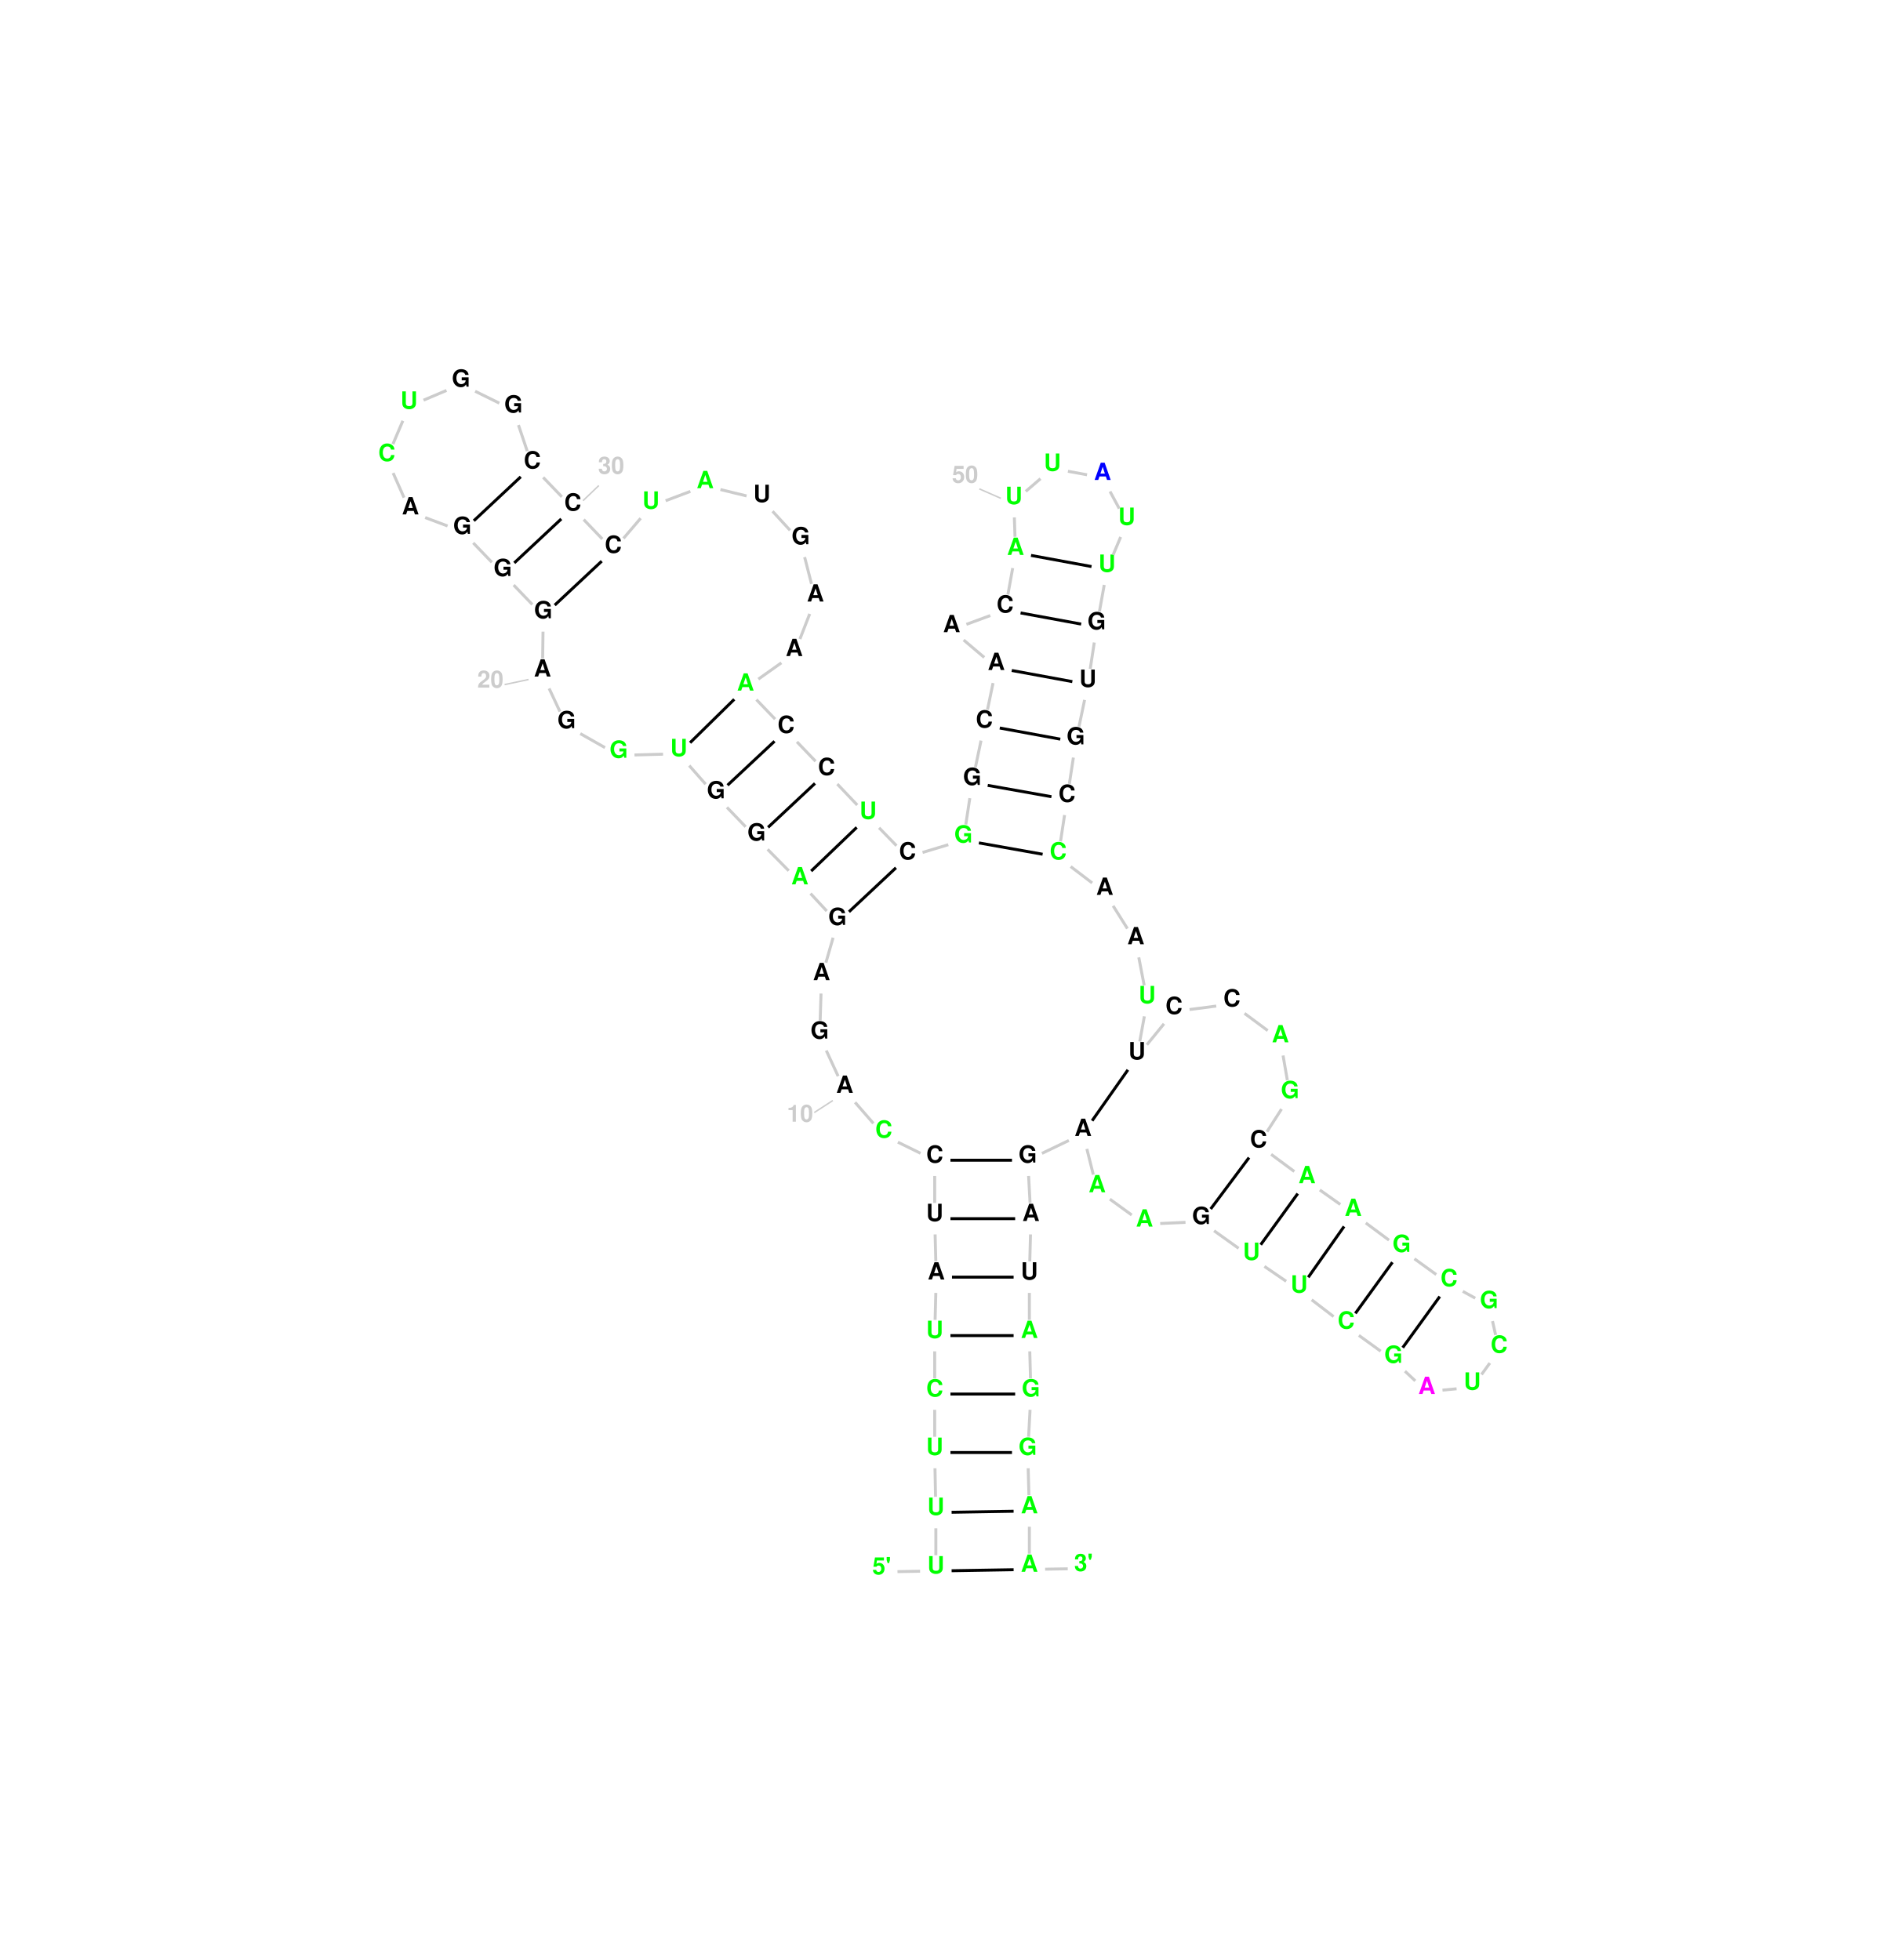
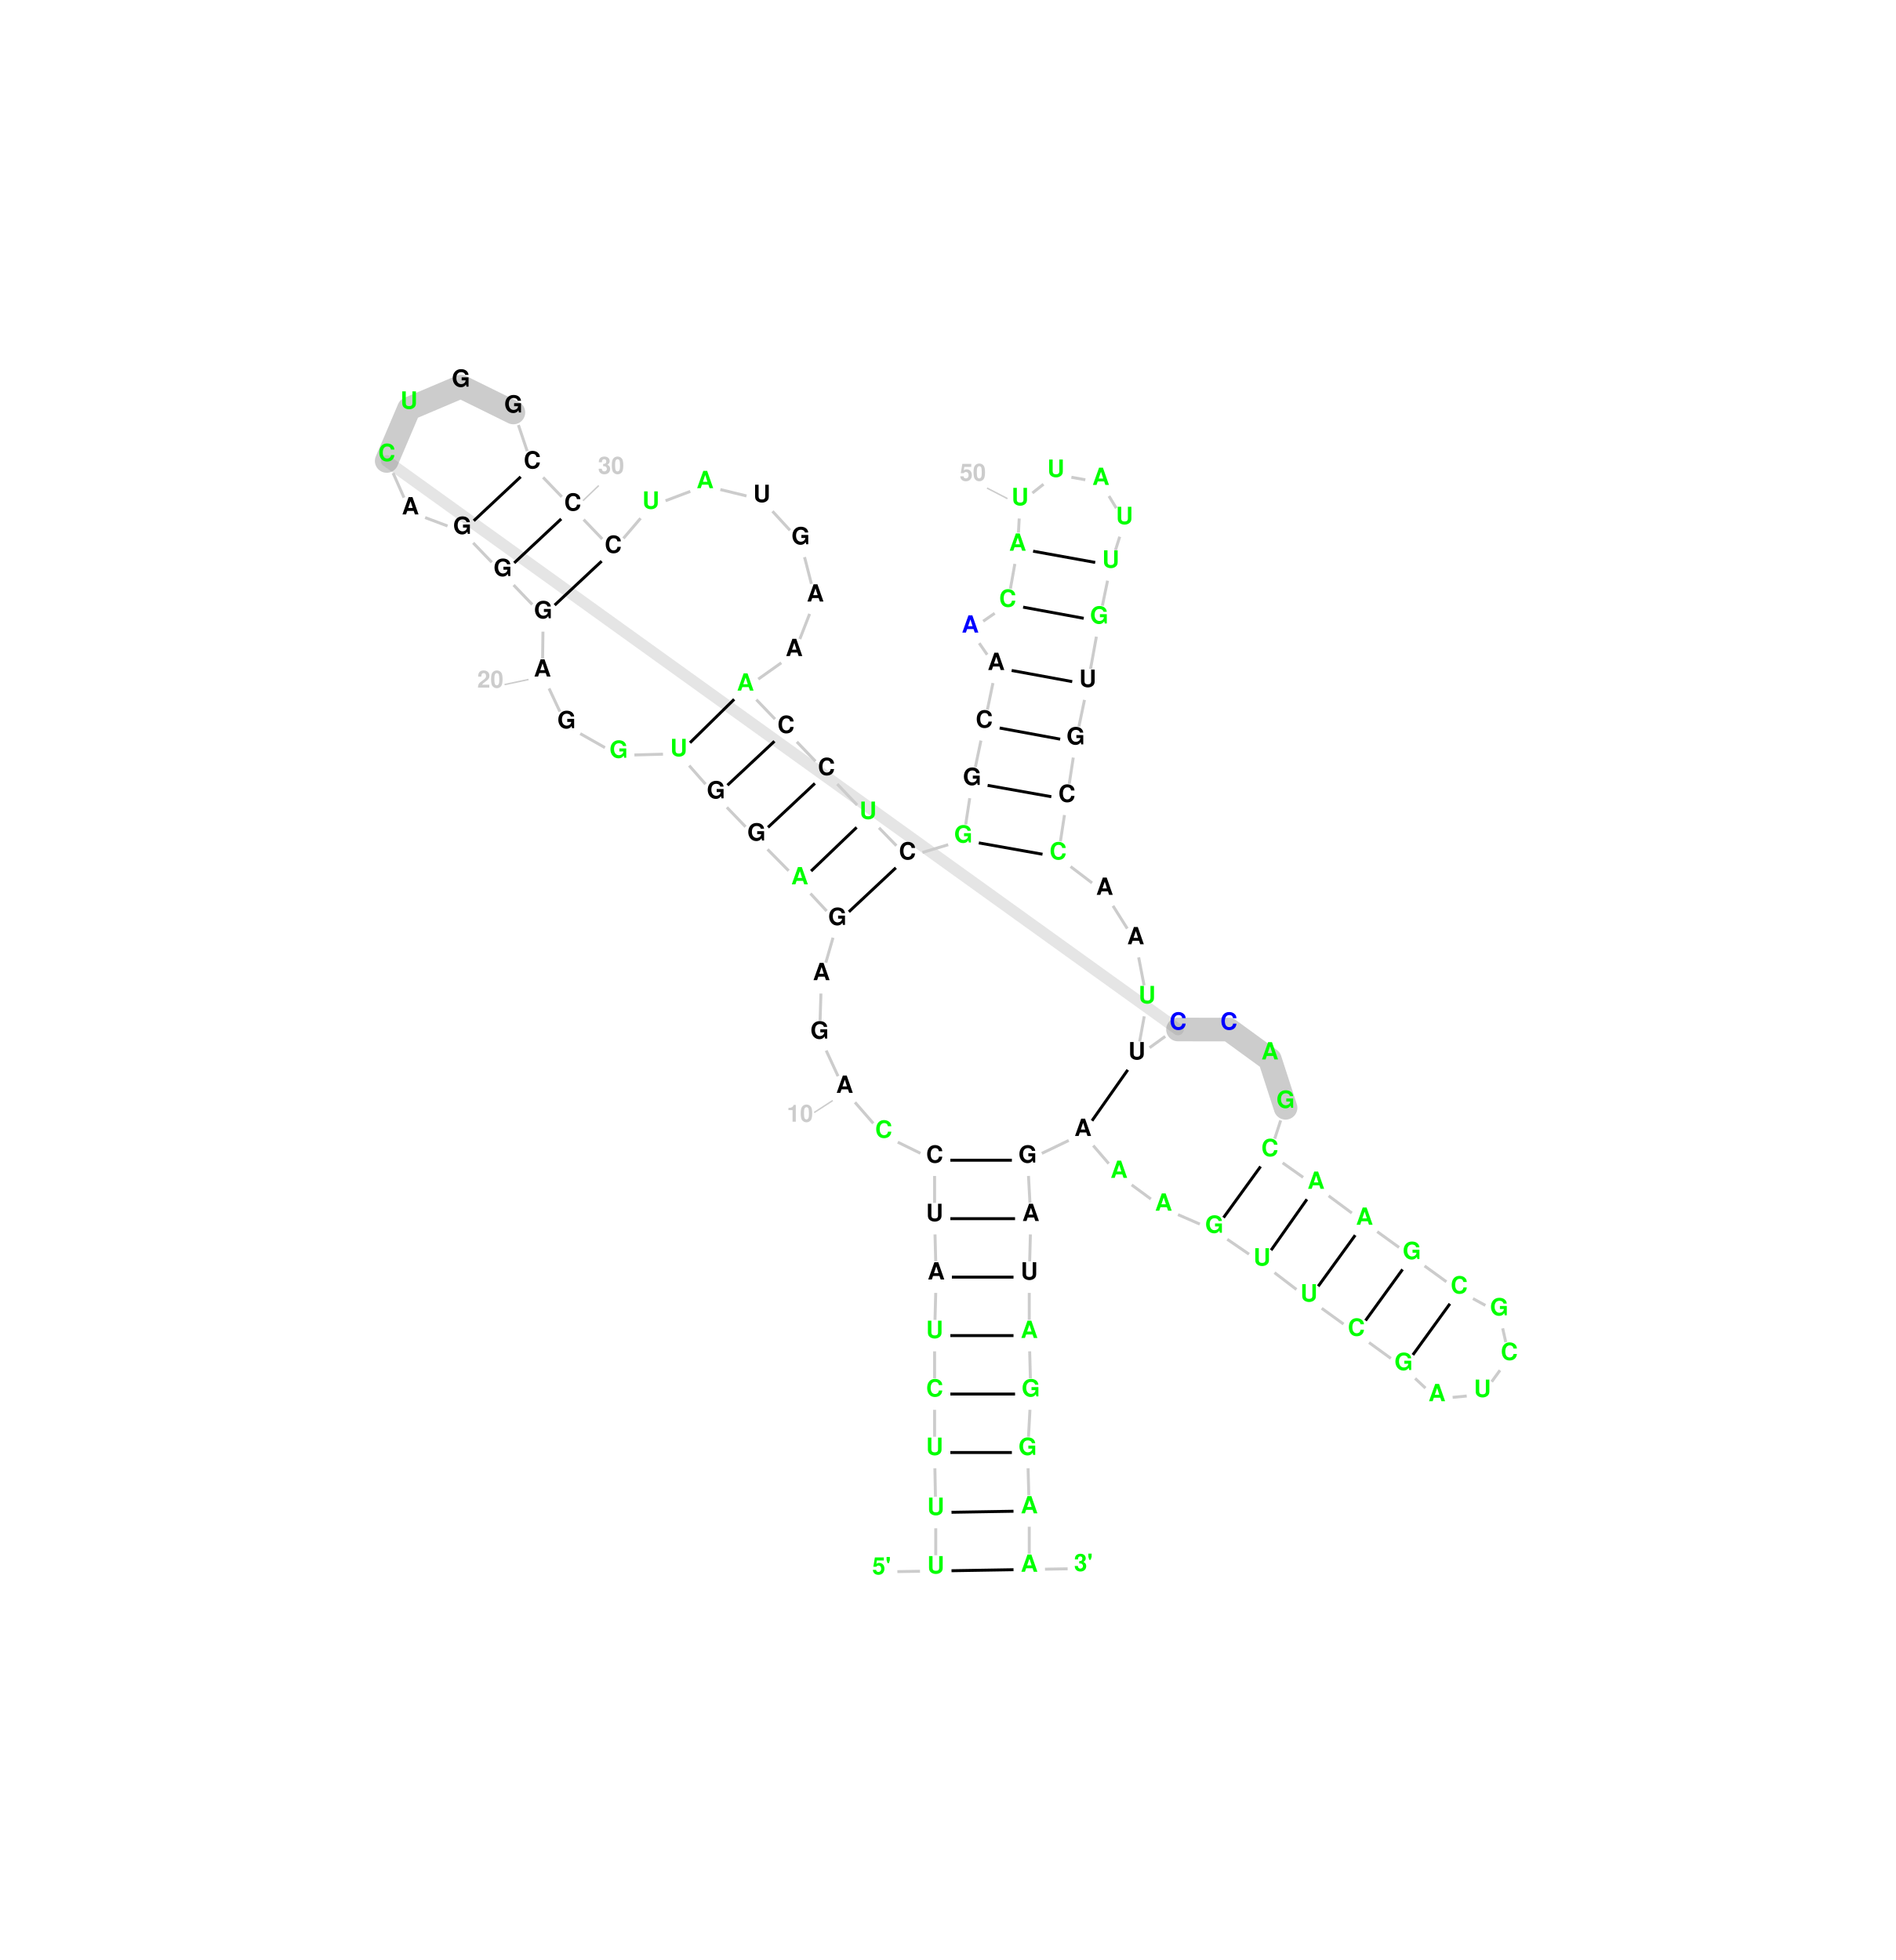
- <svg xmlns="http://www.w3.org/2000/svg" width="243.806" height="253.46" style="font-size: 3.056px; font-weight: bold; font-family: Helvetica; ">
+ <svg xmlns="http://www.w3.org/2000/svg" width="245.139" height="253.46" style="font-size: 3.056px; font-weight: bold; font-family: Helvetica; ">
  <g>
    <style type="text/css">


text.red {fill: rgb(255, 0, 255); }
text.green {fill: rgb(0, 255, 0); }
text.blue {fill: rgb(0, 0, 255); }
text.black {fill: rgb(0, 0, 0); }
text.gray {fill: rgb(204, 204, 204); }
text.brown {fill: rgb(211.65, 104.55, 30.6); }
text {fill: rgb(0, 0, 0); text-anchor: middle; alignment-baseline: middle; }
circle.red {stroke: rgb(255, 0, 255); fill: none; }
circle.green {stroke: rgb(0, 255, 0); fill: none; }
circle.blue {stroke: rgb(0, 0, 255); fill: none; }
circle.black {stroke: rgb(0, 0, 0); fill: none; }
circle.gray {stroke: rgb(204, 204, 204); fill: none; }
circle.brown {stroke: rgb(211.65, 104.55, 30.6); fill: none; }
- circle {stroke: rgb(0, 0, 0); }
line.red {stroke: rgb(255, 0, 255); stroke-width: 0.382; }
line.green {stroke: rgb(0, 255, 0); stroke-width: 0.382; }
line.blue {stroke: rgb(0, 0, 255); stroke-width: 0.382; }
line.black {stroke: rgb(0, 0, 0); stroke-width: 0.382; }
line.gray {stroke: rgb(204, 204, 204); stroke-width: 0.382; }
line.brown {stroke: rgb(211.65, 104.55, 30.6); stroke-width: 0.382; }
line {stroke: rgb(0, 0, 0); }
text.numbering-label {fill: rgb(204, 204, 204);}
line.numbering-line {stroke: rgb(204, 204, 204); stroke-width: 0.191;}
line.predicted {stroke: rgb(0, 0, 0); stroke-dasharray: 2}
.template {visibility:hidden}
+ polyline {fill:none; stroke-linejoin:round; }
+ .pseudoknot_segment1 {stroke-linecap:round; stroke-opacity: 0.4; stroke-width:3.056px}
+ .pseudoknot_segment2 {stroke-linecap:round; stroke-opacity: 0.4; stroke-width:3.056px}
+ .pseudoknot_connection {stroke-linecap:round; stroke-opacity: 0.2; stroke-width:1.5}

</style>
  </g>
  <g>
+     <polyline points="50 59.61, 52.88 52.85, 59.6 50, 66.38 53.34" class="gray pseudoknot_segment1" stroke="gray" title="Pseudoknot 25:28--64:67(CUGG--CCAG)" id="pn-25-28-64-67" />
+   </g>
+   <g>
+     <polyline points="152.31 133.132, 158.881 133.138, 164.193 137.005, 166.219 143.256" class="gray pseudoknot_segment2" stroke="gray" title="Pseudoknot 25:28--64:67(CUGG--CCAG)" id="pn-25-28-64-67" />
+   </g>
+   <g>
+     <polyline points="50 59.61, 152.31 133.132" class="gray pseudoknot_connection" stroke="gray" title="Pseudoknot 25:28--64:67(CUGG--CCAG)" id="pn-25-28-64-67" />
+   </g>
+   <g>
    <text x="113.991" y="203.576" class="green">5'</text>
  </g>
  <g>
    <text x="120.99" y="203.46" class="green">U</text>
  </g>
  <g>
    <line x1="123.027" y1="203.121" x2="131.043" y2="202.988" class="black" />
  </g>
  <g>
    <text x="120.99" y="195.9" class="green">U</text>
  </g>
  <g>
    <line x1="123.027" y1="195.561" x2="131.043" y2="195.428" class="black" />
  </g>
  <g>
    <text x="120.84" y="188.14" class="green">U</text>
  </g>
  <g>
    <line x1="122.877" y1="187.834" x2="130.833" y2="187.834" class="black" />
  </g>
  <g>
    <text x="120.84" y="180.58" class="green">C</text>
  </g>
  <g>
    <line x1="122.877" y1="180.274" x2="131.243" y2="180.274" class="black" />
  </g>
  <g>
    <text x="120.84" y="173.02" class="green">U</text>
  </g>
  <g>
    <line x1="122.877" y1="172.714" x2="131.043" y2="172.714" class="black" />
  </g>
  <g>
    <text x="121.04" y="165.46" class="black">A</text>
  </g>
  <g>
    <line x1="123.077" y1="165.154" x2="131.043" y2="165.154" class="black" />
  </g>
  <g>
    <text x="120.84" y="157.9" class="black">U</text>
  </g>
  <g>
    <line x1="122.877" y1="157.594" x2="131.243" y2="157.594" class="black" />
  </g>
  <g>
    <text x="120.84" y="150.34" class="black">C</text>
  </g>
  <g>
    <line x1="122.877" y1="150.034" x2="130.833" y2="150.034" class="black" />
  </g>
  <g>
    <text x="114.25" y="147.11" class="green">C</text>
  </g>
  <g>
    <text x="109.21" y="141.32" class="black">A</text>
  </g>
  <g>
    <text x="103.436" y="145.055" class="numbering-label sequential">10</text>
  </g>
  <g>
    <line x1="107.67" y1="142.316" x2="105.27" y2="143.869" class="numbering-line sequential" />
  </g>
  <g>
    <text x="105.97" y="134.31" class="black">G</text>
  </g>
  <g>
    <text x="106.21" y="126.75" class="black">A</text>
  </g>
  <g>
    <text x="108.27" y="119.61" class="black">G</text>
  </g>
  <g>
    <line x1="109.757" y1="117.911" x2="115.833" y2="112.218" class="black" />
  </g>
  <g>
    <text x="103.4" y="114.36" class="green">A</text>
  </g>
  <g>
    <line x1="104.87" y1="112.644" x2="110.76" y2="106.995" class="black" />
  </g>
  <g>
    <text x="97.81" y="108.69" class="black">G</text>
  </g>
  <g>
    <line x1="99.297" y1="106.991" x2="105.363" y2="101.307" class="black" />
  </g>
  <g>
    <text x="92.57" y="103.24" class="black">G</text>
  </g>
  <g>
    <line x1="94.058" y1="101.542" x2="100.132" y2="95.857" class="black" />
  </g>
  <g>
    <text x="87.76" y="97.78" class="green">U</text>
  </g>
  <g>
    <line x1="89.213" y1="96.046" x2="94.927" y2="90.432" class="black" />
  </g>
  <g>
    <text x="79.99" y="97.99" class="green">G</text>
  </g>
  <g>
    <text x="73.25" y="94.17" class="black">G</text>
  </g>
  <g>
    <text x="70.13" y="87.49" class="black">A</text>
  </g>
  <g>
    <text x="63.404" y="88.918" class="numbering-label sequential">20</text>
  </g>
  <g>
    <line x1="68.336" y1="87.871" x2="65.237" y2="88.529" class="numbering-line sequential" />
  </g>
  <g>
    <text x="70.23" y="79.95" class="black">G</text>
  </g>
  <g>
    <line x1="71.718" y1="78.252" x2="77.792" y2="72.567" class="black" />
  </g>
  <g>
    <text x="65" y="74.49" class="black">G</text>
  </g>
  <g>
    <line x1="66.488" y1="72.792" x2="72.562" y2="67.107" class="black" />
  </g>
  <g>
    <text x="59.77" y="69.04" class="black">G</text>
  </g>
  <g>
    <line x1="61.257" y1="67.341" x2="67.323" y2="61.657" class="black" />
  </g>
  <g>
    <text x="53.06" y="66.52" class="black">A</text>
  </g>
  <g>
    <text x="50" y="59.61" class="green">C</text>
  </g>
  <g>
    <text x="52.88" y="52.85" class="green">U</text>
  </g>
  <g>
    <text x="59.6" y="50" class="black">G</text>
  </g>
  <g>
    <text x="66.38" y="53.34" class="black">G</text>
  </g>
  <g>
    <text x="68.81" y="60.57" class="black">C</text>
  </g>
  <g>
    <text x="74.05" y="66.02" class="black">C</text>
  </g>
  <g>
    <text x="79.011" y="61.259" class="numbering-label sequential">30</text>
  </g>
  <g>
    <line x1="75.373" y1="64.75" x2="77.419" y2="62.787" class="numbering-line sequential" />
  </g>
  <g>
    <text x="79.28" y="71.48" class="black">C</text>
  </g>
  <g>
    <text x="84.15" y="65.78" class="green">U</text>
  </g>
  <g>
    <text x="91.16" y="63.13" class="green">A</text>
  </g>
  <g>
    <text x="98.5" y="64.92" class="black">U</text>
  </g>
  <g>
    <text x="103.52" y="70.38" class="black">G</text>
  </g>
  <g>
    <text x="105.42" y="77.79" class="black">A</text>
  </g>
  <g>
    <text x="102.68" y="84.84" class="black">A</text>
  </g>
  <g>
    <text x="96.38" y="89.31" class="green">A</text>
  </g>
  <g>
    <text x="101.62" y="94.77" class="black">C</text>
  </g>
  <g>
    <text x="106.85" y="100.22" class="black">C</text>
  </g>
  <g>
    <text x="112.23" y="105.89" class="green">U</text>
  </g>
  <g>
    <text x="117.32" y="111.13" class="black">C</text>
  </g>
  <g>
    <text x="124.55" y="108.95" class="green">G</text>
  </g>
  <g>
    <line x1="126.556" y1="109.001" x2="134.794" y2="110.467" class="black" />
  </g>
  <g>
    <text x="125.69" y="101.51" class="black">G</text>
  </g>
  <g>
    <line x1="127.696" y1="101.561" x2="135.934" y2="103.027" class="black" />
  </g>
  <g>
    <text x="127.25" y="94.08" class="black">C</text>
  </g>
  <g>
    <line x1="129.254" y1="94.144" x2="137.076" y2="95.585" class="black" />
  </g>
  <g>
    <text x="128.8" y="86.64" class="black">A</text>
  </g>
  <g>
    <line x1="130.804" y1="86.703" x2="138.636" y2="88.145" class="black" />
  </g>
  <g>
-     <text x="123.03" y="81.75" class="black">A</text>
-   </g>
-   <g>
-     <text x="129.94" y="79.2" class="black">C</text>
-   </g>
-   <g>
-     <line x1="131.944" y1="79.263" x2="139.776" y2="80.705" class="black" />
-   </g>
-   <g>
-     <text x="131.29" y="71.76" class="green">A</text>
-   </g>
-   <g>
-     <line x1="133.294" y1="71.824" x2="141.116" y2="73.265" class="black" />
-   </g>
-   <g>
-     <text x="131.071" y="65.177" class="green">U</text>
-   </g>
-   <g>
-     <text x="124.774" y="62.415" class="numbering-label sequential">50</text>
-   </g>
-   <g>
-     <line x1="129.392" y1="64.441" x2="126.608" y2="63.219" class="numbering-line sequential" />
-   </g>
-   <g>
-     <text x="136.062" y="60.88" class="green">U</text>
-   </g>
-   <g>
-     <text x="142.54" y="62.073" class="blue">A</text>
-   </g>
-   <g>
-     <text x="145.671" y="67.868" class="green">U</text>
-   </g>
-   <g>
-     <text x="143.12" y="73.94" class="green">U</text>
-   </g>
-   <g>
-     <text x="141.78" y="81.38" class="black">G</text>
+     <text x="125.448" y="81.804" class="blue">A</text>
+   </g>
+   <g>
+     <text x="130.284" y="78.451" class="green">C</text>
+   </g>
+   <g>
+     <line x1="132.287" y1="78.515" x2="140.12" y2="79.957" class="black" />
+   </g>
+   <g>
+     <text x="131.574" y="71.221" class="green">A</text>
+   </g>
+   <g>
+     <line x1="133.579" y1="71.279" x2="141.609" y2="72.733" class="black" />
+   </g>
+   <g>
+     <text x="131.889" y="65.324" class="green">U</text>
+   </g>
+   <g>
+     <text x="125.781" y="62.163" class="numbering-label sequential">50</text>
+   </g>
+   <g>
+     <line x1="130.26" y1="64.481" x2="127.615" y2="63.112" class="numbering-line sequential" />
+   </g>
+   <g>
+     <text x="136.521" y="61.66" class="green">U</text>
+   </g>
+   <g>
+     <text x="142.333" y="62.712" class="green">A</text>
+   </g>
+   <g>
+     <text x="145.387" y="67.768" class="green">U</text>
+   </g>
+   <g>
+     <text x="143.614" y="73.401" class="green">U</text>
+   </g>
+   <g>
+     <text x="142.124" y="80.631" class="green">G</text>
  </g>
  <g>
    <text x="140.64" y="88.82" class="black">U</text>
  </g>
  <g>
    <text x="139.08" y="96.26" class="black">G</text>
  </g>
  <g>
    <text x="137.94" y="103.69" class="black">C</text>
  </g>
  <g>
    <text x="136.8" y="111.13" class="green">C</text>
  </g>
  <g>
    <text x="142.82" y="115.72" class="black">A</text>
  </g>
  <g>
    <text x="146.84" y="122.11" class="black">A</text>
  </g>
  <g>
    <text x="148.31" y="129.73" class="green">U</text>
  </g>
  <g>
    <text x="146.99" y="136.99" class="black">U</text>
  </g>
  <g>
    <line x1="145.818" y1="138.351" x2="141.192" y2="144.928" class="black" />
  </g>
  <g>
-     <text x="151.77" y="131.12" class="black">C</text>
-   </g>
-   <g>
-     <text x="159.26" y="130.14" class="black">C</text>
-   </g>
-   <g>
-     <text x="165.53" y="134.79" class="green">A</text>
-   </g>
-   <g>
-     <text x="166.78" y="142.01" class="green">G</text>
-   </g>
-   <g>
-     <text x="162.7" y="148.37" class="black">C</text>
-   </g>
-   <g>
-     <line x1="161.481" y1="149.697" x2="156.519" y2="156.342" class="black" />
-   </g>
-   <g>
-     <text x="168.97" y="153.01" class="green">A</text>
-   </g>
-   <g>
-     <line x1="167.775" y1="154.354" x2="162.985" y2="160.964" class="black" />
-   </g>
-   <g>
-     <text x="174.94" y="157.24" class="green">A</text>
-   </g>
-   <g>
-     <line x1="173.767" y1="158.6" x2="169.133" y2="165.179" class="black" />
-   </g>
-   <g>
-     <text x="181.21" y="161.89" class="green">G</text>
-   </g>
-   <g>
-     <line x1="180.015" y1="163.234" x2="175.225" y2="169.844" class="black" />
-   </g>
-   <g>
-     <text x="187.33" y="166.32" class="green">C</text>
-   </g>
-   <g>
-     <line x1="186.135" y1="167.664" x2="181.345" y2="174.274" class="black" />
-   </g>
-   <g>
-     <text x="192.51" y="169.158" class="green">G</text>
-   </g>
-   <g>
-     <text x="193.806" y="174.921" class="green">C</text>
-   </g>
-   <g>
-     <text x="190.341" y="179.704" class="green">U</text>
-   </g>
-   <g>
-     <text x="184.461" y="180.268" class="red">A</text>
-   </g>
-   <g>
-     <text x="180.15" y="176.23" class="green">G</text>
-   </g>
-   <g>
-     <text x="174.03" y="171.8" class="green">C</text>
-   </g>
-   <g>
-     <text x="167.96" y="167.15" class="green">U</text>
-   </g>
-   <g>
-     <text x="161.79" y="162.92" class="green">U</text>
-   </g>
-   <g>
-     <text x="155.3" y="158.28" class="black">G</text>
-   </g>
-   <g>
-     <text x="147.96" y="158.62" class="green">A</text>
-   </g>
-   <g>
-     <text x="141.84" y="154.18" class="green">A</text>
+     <text x="152.31" y="133.132" class="blue">C</text>
+   </g>
+   <g>
+     <text x="158.881" y="133.138" class="blue">C</text>
+   </g>
+   <g>
+     <text x="164.193" y="137.005" class="green">A</text>
+   </g>
+   <g>
+     <text x="166.219" y="143.256" class="green">G</text>
+   </g>
+   <g>
+     <text x="164.183" y="149.504" class="green">C</text>
+   </g>
+   <g>
+     <line x1="162.987" y1="150.848" x2="158.198" y2="157.458" class="black" />
+   </g>
+   <g>
+     <text x="170.153" y="153.734" class="green">A</text>
+   </g>
+   <g>
+     <line x1="168.979" y1="155.094" x2="164.346" y2="161.673" class="black" />
+   </g>
+   <g>
+     <text x="176.423" y="158.384" class="green">A</text>
+   </g>
+   <g>
+     <line x1="175.227" y1="159.728" x2="170.438" y2="166.338" class="black" />
+   </g>
+   <g>
+     <text x="182.543" y="162.814" class="green">G</text>
+   </g>
+   <g>
+     <line x1="181.347" y1="164.158" x2="176.558" y2="170.768" class="black" />
+   </g>
+   <g>
+     <text x="188.663" y="167.254" class="green">C</text>
+   </g>
+   <g>
+     <line x1="187.467" y1="168.598" x2="182.678" y2="175.208" class="black" />
+   </g>
+   <g>
+     <text x="193.842" y="170.092" class="green">G</text>
+   </g>
+   <g>
+     <text x="195.139" y="175.855" class="green">C</text>
+   </g>
+   <g>
+     <text x="191.673" y="180.638" class="green">U</text>
+   </g>
+   <g>
+     <text x="185.794" y="181.202" class="green">A</text>
+   </g>
+   <g>
+     <text x="181.483" y="177.164" class="green">G</text>
+   </g>
+   <g>
+     <text x="175.363" y="172.724" class="green">C</text>
+   </g>
+   <g>
+     <text x="169.243" y="168.294" class="green">U</text>
+   </g>
+   <g>
+     <text x="163.173" y="163.644" class="green">U</text>
+   </g>
+   <g>
+     <text x="157.003" y="159.414" class="green">G</text>
+   </g>
+   <g>
+     <text x="150.442" y="156.565" class="green">A</text>
+   </g>
+   <g>
+     <text x="144.684" y="152.322" class="green">A</text>
  </g>
  <g>
    <text x="140.02" y="146.9" class="black">A</text>
  </g>
  <g>
    <text x="132.87" y="150.34" class="black">G</text>
  </g>
  <g>
    <text x="133.28" y="157.9" class="black">A</text>
  </g>
  <g>
    <text x="133.08" y="165.46" class="black">U</text>
  </g>
  <g>
    <text x="133.08" y="173.02" class="green">A</text>
  </g>
  <g>
    <text x="133.28" y="180.58" class="green">G</text>
  </g>
  <g>
    <text x="132.87" y="188.14" class="green">G</text>
  </g>
  <g>
    <text x="133.08" y="195.7" class="green">A</text>
  </g>
  <g>
    <text x="133.08" y="203.26" class="green">A</text>
  </g>
  <g>
    <text x="140.079" y="203.144" class="green">3'</text>
  </g>
  <g>
    <line x1="116.028" y1="203.236" x2="118.953" y2="203.188" class="gray" />
  </g>
  <g>
    <line x1="120.99" y1="201.117" x2="120.99" y2="197.632" class="gray" />
  </g>
  <g>
    <line x1="120.951" y1="193.557" x2="120.879" y2="189.871" class="gray" />
  </g>
  <g>
    <line x1="120.84" y1="185.797" x2="120.84" y2="182.312" class="gray" />
  </g>
  <g>
    <line x1="120.84" y1="178.237" x2="120.84" y2="174.752" class="gray" />
  </g>
  <g>
    <line x1="120.894" y1="170.678" x2="120.986" y2="167.191" class="gray" />
  </g>
  <g>
    <line x1="120.986" y1="163.118" x2="120.894" y2="159.631" class="gray" />
  </g>
  <g>
    <line x1="120.84" y1="155.557" x2="120.84" y2="152.072" class="gray" />
  </g>
  <g>
    <line x1="119.01" y1="149.138" x2="116.08" y2="147.701" class="gray" />
  </g>
  <g>
    <line x1="112.912" y1="145.268" x2="110.548" y2="142.551" class="gray" />
  </g>
  <g>
    <line x1="108.355" y1="139.165" x2="106.825" y2="135.854" class="gray" />
  </g>
  <g>
    <line x1="106.035" y1="131.968" x2="106.145" y2="128.481" class="gray" />
  </g>
  <g>
    <line x1="106.775" y1="124.487" x2="107.705" y2="121.262" class="gray" />
  </g>
  <g>
    <line x1="106.884" y1="117.811" x2="104.786" y2="115.548" class="gray" />
  </g>
  <g>
    <line x1="101.97" y1="112.603" x2="99.24" y2="109.835" class="gray" />
  </g>
  <g>
    <line x1="96.398" y1="106.916" x2="93.982" y2="104.403" class="gray" />
  </g>
  <g>
    <line x1="91.223" y1="101.406" x2="89.107" y2="99.003" class="gray" />
  </g>
  <g>
    <line x1="85.723" y1="97.529" x2="82.027" y2="97.629" class="gray" />
  </g>
  <g>
    <line x1="78.217" y1="96.68" x2="75.023" y2="94.869" class="gray" />
  </g>
  <g>
    <line x1="72.388" y1="92.018" x2="70.992" y2="89.03" class="gray" />
  </g>
  <g>
    <line x1="70.157" y1="85.147" x2="70.203" y2="81.682" class="gray" />
  </g>
  <g>
    <line x1="68.821" y1="78.173" x2="66.409" y2="75.656" class="gray" />
  </g>
  <g>
    <line x1="63.589" y1="72.714" x2="61.181" y2="70.204" class="gray" />
  </g>
  <g>
    <line x1="57.863" y1="68.018" x2="54.967" y2="66.931" class="gray" />
  </g>
  <g>
    <line x1="52.235" y1="64.351" x2="50.825" y2="61.167" class="gray" />
  </g>
  <g>
    <line x1="50.799" y1="57.43" x2="52.081" y2="54.419" class="gray" />
  </g>
  <g>
    <line x1="54.756" y1="51.749" x2="57.724" y2="50.49" class="gray" />
  </g>
  <g>
    <line x1="61.428" y1="50.595" x2="64.552" y2="52.134" class="gray" />
  </g>
  <g>
    <line x1="67.029" y1="54.966" x2="68.161" y2="58.333" class="gray" />
  </g>
  <g>
    <line x1="70.222" y1="61.733" x2="72.638" y2="64.246" class="gray" />
  </g>
  <g>
    <line x1="75.459" y1="67.186" x2="77.871" y2="69.703" class="gray" />
  </g>
  <g>
    <line x1="80.603" y1="69.625" x2="82.826" y2="67.023" class="gray" />
  </g>
  <g>
    <line x1="86.056" y1="64.754" x2="89.254" y2="63.545" class="gray" />
  </g>
  <g>
    <line x1="93.139" y1="63.307" x2="96.52" y2="64.132" class="gray" />
  </g>
  <g>
    <line x1="99.879" y1="66.114" x2="102.141" y2="68.575" class="gray" />
  </g>
  <g>
    <line x1="104.026" y1="72.048" x2="104.914" y2="75.511" class="gray" />
  </g>
  <g>
    <line x1="104.682" y1="79.383" x2="103.418" y2="82.635" class="gray" />
  </g>
  <g>
    <line x1="101.018" y1="85.713" x2="98.042" y2="87.825" class="gray" />
  </g>
  <g>
    <line x1="97.791" y1="90.474" x2="100.209" y2="92.994" class="gray" />
  </g>
  <g>
    <line x1="103.031" y1="95.934" x2="105.439" y2="98.444" class="gray" />
  </g>
  <g>
    <line x1="108.252" y1="101.392" x2="110.828" y2="104.106" class="gray" />
  </g>
  <g>
    <line x1="113.65" y1="107.046" x2="115.9" y2="109.363" class="gray" />
  </g>
  <g>
    <line x1="119.271" y1="110.236" x2="122.599" y2="109.233" class="gray" />
  </g>
  <g>
    <line x1="124.859" y1="106.63" x2="125.381" y2="103.218" class="gray" />
  </g>
  <g>
    <line x1="126.109" y1="99.21" x2="126.831" y2="95.768" class="gray" />
  </g>
  <g>
    <line x1="127.666" y1="91.78" x2="128.384" y2="88.329" class="gray" />
  </g>
  <g>
-     <line x1="127.246" y1="85.017" x2="124.584" y2="82.762" class="gray" />
-   </g>
-   <g>
-     <line x1="124.941" y1="80.739" x2="128.029" y2="79.6" class="gray" />
-   </g>
-   <g>
-     <line x1="130.304" y1="76.89" x2="130.926" y2="73.459" class="gray" />
-   </g>
-   <g>
-     <line x1="131.222" y1="69.418" x2="131.139" y2="66.908" class="gray" />
-   </g>
-   <g>
-     <line x1="132.615" y1="63.542" x2="134.518" y2="61.903" class="gray" />
-   </g>
-   <g>
-     <line x1="138.066" y1="60.943" x2="140.536" y2="61.398" class="gray" />
-   </g>
-   <g>
-     <line x1="143.508" y1="63.56" x2="144.702" y2="65.769" class="gray" />
-   </g>
-   <g>
-     <line x1="144.882" y1="69.44" x2="143.909" y2="71.756" class="gray" />
-   </g>
-   <g>
-     <line x1="142.759" y1="75.64" x2="142.141" y2="79.069" class="gray" />
-   </g>
-   <g>
-     <line x1="141.471" y1="83.088" x2="140.949" y2="86.5" class="gray" />
+     <line x1="127.639" y1="84.66" x2="126.608" y2="83.173" class="gray" />
+   </g>
+   <g>
+     <line x1="127.122" y1="80.338" x2="128.609" y2="79.307" class="gray" />
+   </g>
+   <g>
+     <line x1="130.642" y1="76.14" x2="131.216" y2="72.922" class="gray" />
+   </g>
+   <g>
+     <line x1="131.682" y1="68.881" x2="131.78" y2="67.053" class="gray" />
+   </g>
+   <g>
+     <line x1="133.487" y1="63.754" x2="134.923" y2="62.618" class="gray" />
+   </g>
+   <g>
+     <line x1="138.526" y1="61.717" x2="140.328" y2="62.044" class="gray" />
+   </g>
+   <g>
+     <line x1="143.386" y1="64.151" x2="144.333" y2="65.718" class="gray" />
+   </g>
+   <g>
+     <line x1="144.775" y1="69.406" x2="144.225" y2="71.152" class="gray" />
+   </g>
+   <g>
+     <line x1="143.202" y1="75.091" x2="142.535" y2="78.33" class="gray" />
+   </g>
+   <g>
+     <line x1="141.76" y1="82.331" x2="141.003" y2="86.51" class="gray" />
  </g>
  <g>
    <line x1="140.222" y1="90.508" x2="139.498" y2="93.96" class="gray" />
  </g>
  <g>
    <line x1="138.771" y1="97.968" x2="138.249" y2="101.37" class="gray" />
  </g>
  <g>
    <line x1="137.631" y1="105.398" x2="137.109" y2="108.81" class="gray" />
  </g>
  <g>
    <line x1="138.42" y1="112.06" x2="141.2" y2="114.179" class="gray" />
  </g>
  <g>
    <line x1="143.905" y1="117.139" x2="145.755" y2="120.08" class="gray" />
  </g>
  <g>
    <line x1="147.226" y1="123.805" x2="147.924" y2="127.424" class="gray" />
  </g>
  <g>
    <line x1="147.946" y1="131.429" x2="147.354" y2="134.68" class="gray" />
  </g>
  <g>
-     <line x1="148.277" y1="135.104" x2="150.483" y2="132.394" class="gray" />
-   </g>
-   <g>
-     <line x1="153.79" y1="130.55" x2="157.24" y2="130.099" class="gray" />
-   </g>
-   <g>
-     <line x1="160.897" y1="131.048" x2="163.893" y2="133.271" class="gray" />
-   </g>
-   <g>
-     <line x1="165.878" y1="136.492" x2="166.432" y2="139.697" class="gray" />
-   </g>
-   <g>
-     <line x1="165.68" y1="143.419" x2="163.8" y2="146.349" class="gray" />
-   </g>
-   <g>
-     <line x1="164.338" y1="149.276" x2="167.332" y2="151.492" class="gray" />
-   </g>
-   <g>
-     <line x1="170.632" y1="153.882" x2="173.278" y2="155.756" class="gray" />
-   </g>
-   <g>
-     <line x1="176.577" y1="158.148" x2="179.573" y2="160.371" class="gray" />
-   </g>
-   <g>
-     <line x1="182.86" y1="162.779" x2="185.68" y2="164.82" class="gray" />
-   </g>
-   <g>
-     <line x1="189.117" y1="166.994" x2="190.723" y2="167.874" class="gray" />
-   </g>
-   <g>
-     <line x1="192.957" y1="170.841" x2="193.359" y2="172.628" class="gray" />
-   </g>
-   <g>
-     <line x1="192.611" y1="176.265" x2="191.536" y2="177.749" class="gray" />
-   </g>
-   <g>
-     <line x1="188.312" y1="179.593" x2="186.489" y2="179.768" class="gray" />
-   </g>
-   <g>
-     <line x1="182.974" y1="178.569" x2="181.637" y2="177.317" class="gray" />
-   </g>
-   <g>
-     <line x1="178.5" y1="174.73" x2="175.68" y2="172.689" class="gray" />
-   </g>
-   <g>
-     <line x1="172.413" y1="170.255" x2="169.577" y2="168.083" class="gray" />
-   </g>
-   <g>
-     <line x1="166.28" y1="165.692" x2="163.47" y2="163.766" class="gray" />
-   </g>
-   <g>
-     <line x1="160.133" y1="161.429" x2="156.957" y2="159.159" class="gray" />
-   </g>
-   <g>
-     <line x1="153.265" y1="158.069" x2="149.995" y2="158.22" class="gray" />
-   </g>
-   <g>
-     <line x1="146.311" y1="157.118" x2="143.489" y2="155.071" class="gray" />
-   </g>
-   <g>
-     <line x1="141.346" y1="151.898" x2="140.514" y2="148.571" class="gray" />
+     <line x1="148.639" y1="135.488" x2="150.66" y2="134.023" class="gray" />
+   </g>
+   <g>
+     <line x1="154.347" y1="132.828" x2="156.843" y2="132.831" class="gray" />
+   </g>
+   <g>
+     <line x1="160.528" y1="134.031" x2="162.546" y2="135.5" class="gray" />
+   </g>
+   <g>
+     <line x1="164.821" y1="138.638" x2="165.591" y2="141.012" class="gray" />
+   </g>
+   <g>
+     <line x1="165.587" y1="144.888" x2="164.814" y2="147.261" class="gray" />
+   </g>
+   <g>
+     <line x1="165.845" y1="150.376" x2="168.49" y2="152.25" class="gray" />
+   </g>
+   <g>
+     <line x1="171.789" y1="154.642" x2="174.786" y2="156.865" class="gray" />
+   </g>
+   <g>
+     <line x1="178.073" y1="159.273" x2="180.892" y2="161.314" class="gray" />
+   </g>
+   <g>
+     <line x1="184.192" y1="163.705" x2="187.013" y2="165.752" class="gray" />
+   </g>
+   <g>
+     <line x1="190.449" y1="167.927" x2="192.056" y2="168.808" class="gray" />
+   </g>
+   <g>
+     <line x1="194.29" y1="171.775" x2="194.692" y2="173.562" class="gray" />
+   </g>
+   <g>
+     <line x1="193.943" y1="177.199" x2="192.869" y2="178.683" class="gray" />
+   </g>
+   <g>
+     <line x1="189.645" y1="180.527" x2="187.822" y2="180.702" class="gray" />
+   </g>
+   <g>
+     <line x1="184.306" y1="179.503" x2="182.97" y2="178.251" class="gray" />
+   </g>
+   <g>
+     <line x1="179.833" y1="175.662" x2="177.012" y2="173.615" class="gray" />
+   </g>
+   <g>
+     <line x1="173.712" y1="171.224" x2="170.893" y2="169.183" class="gray" />
+   </g>
+   <g>
+     <line x1="167.625" y1="166.749" x2="164.79" y2="164.577" class="gray" />
+   </g>
+   <g>
+     <line x1="161.492" y1="162.186" x2="158.683" y2="160.26" class="gray" />
+   </g>
+   <g>
+     <line x1="155.134" y1="158.297" x2="152.311" y2="157.071" class="gray" />
+   </g>
+   <g>
+     <line x1="148.802" y1="155.051" x2="146.324" y2="153.225" class="gray" />
+   </g>
+   <g>
+     <line x1="143.355" y1="150.472" x2="141.349" y2="148.139" class="gray" />
  </g>
  <g>
    <line x1="138.184" y1="147.478" x2="134.706" y2="149.151" class="gray" />
  </g>
  <g>
    <line x1="132.98" y1="152.069" x2="133.17" y2="155.56" class="gray" />
  </g>
  <g>
    <line x1="133.226" y1="159.631" x2="133.134" y2="163.118" class="gray" />
  </g>
  <g>
    <line x1="133.08" y1="167.192" x2="133.08" y2="170.677" class="gray" />
  </g>
  <g>
    <line x1="133.134" y1="174.751" x2="133.226" y2="178.238" class="gray" />
  </g>
  <g>
    <line x1="133.17" y1="182.309" x2="132.98" y2="185.8" class="gray" />
  </g>
  <g>
    <line x1="132.927" y1="189.871" x2="133.023" y2="193.358" class="gray" />
  </g>
  <g>
    <line x1="133.08" y1="197.432" x2="133.08" y2="200.917" class="gray" />
  </g>
  <g>
    <line x1="135.117" y1="202.921" x2="138.042" y2="202.872" class="gray" />
  </g>
</svg>
